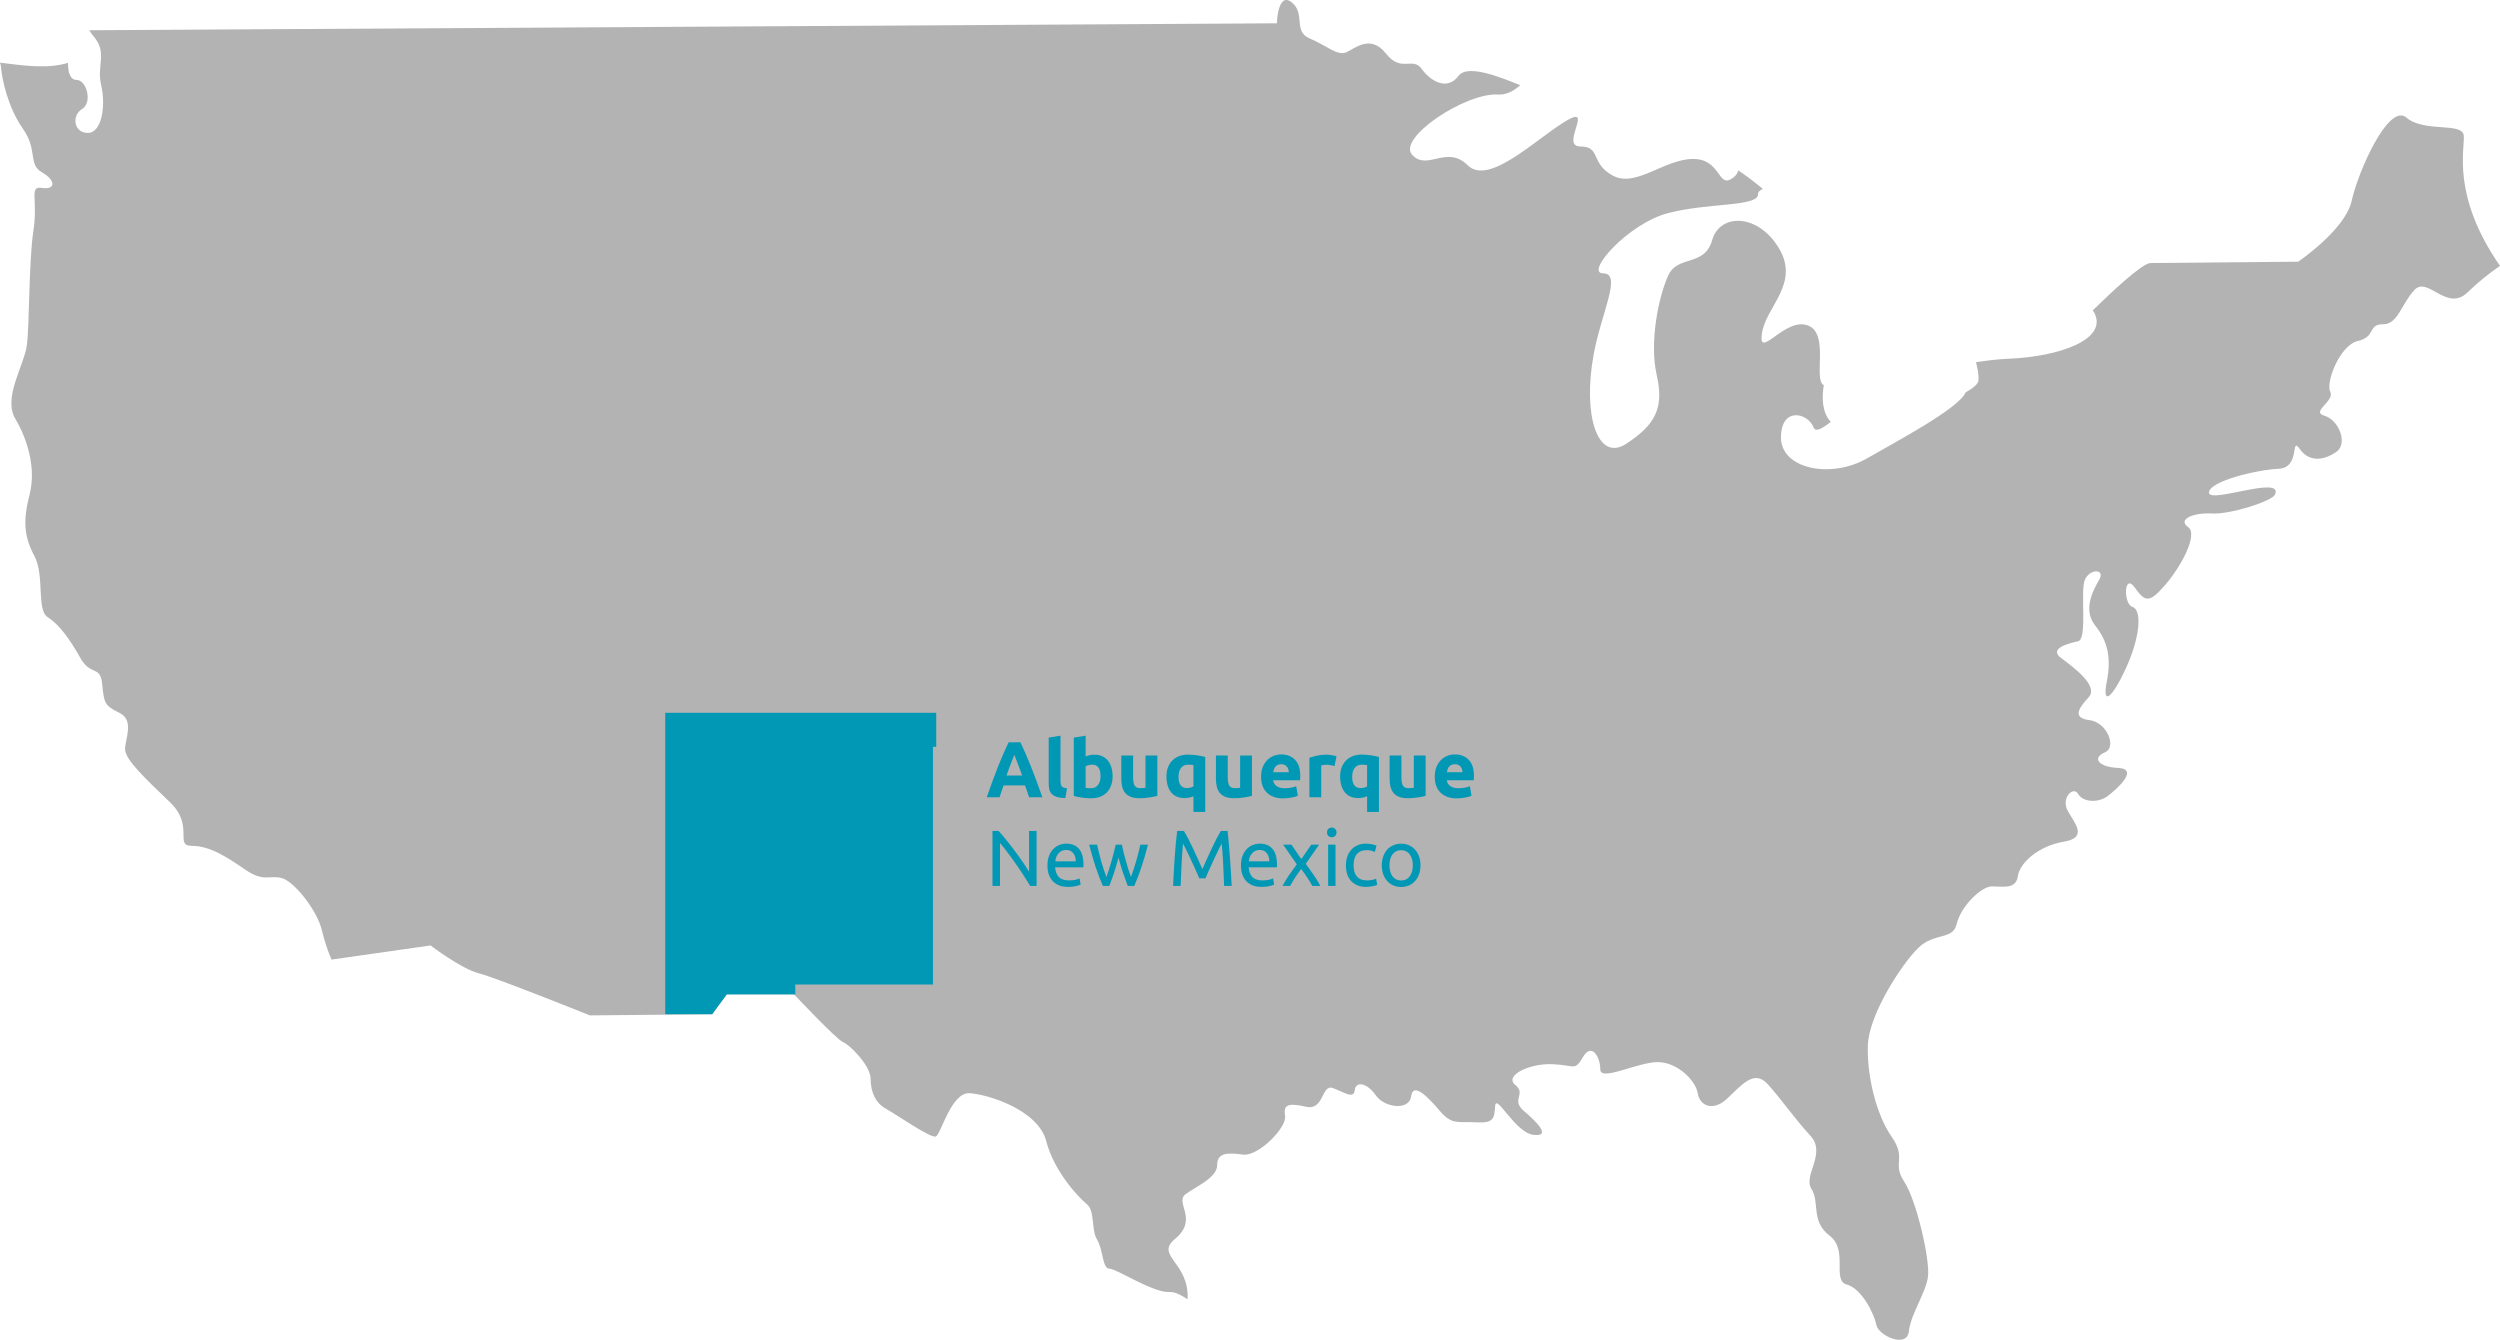
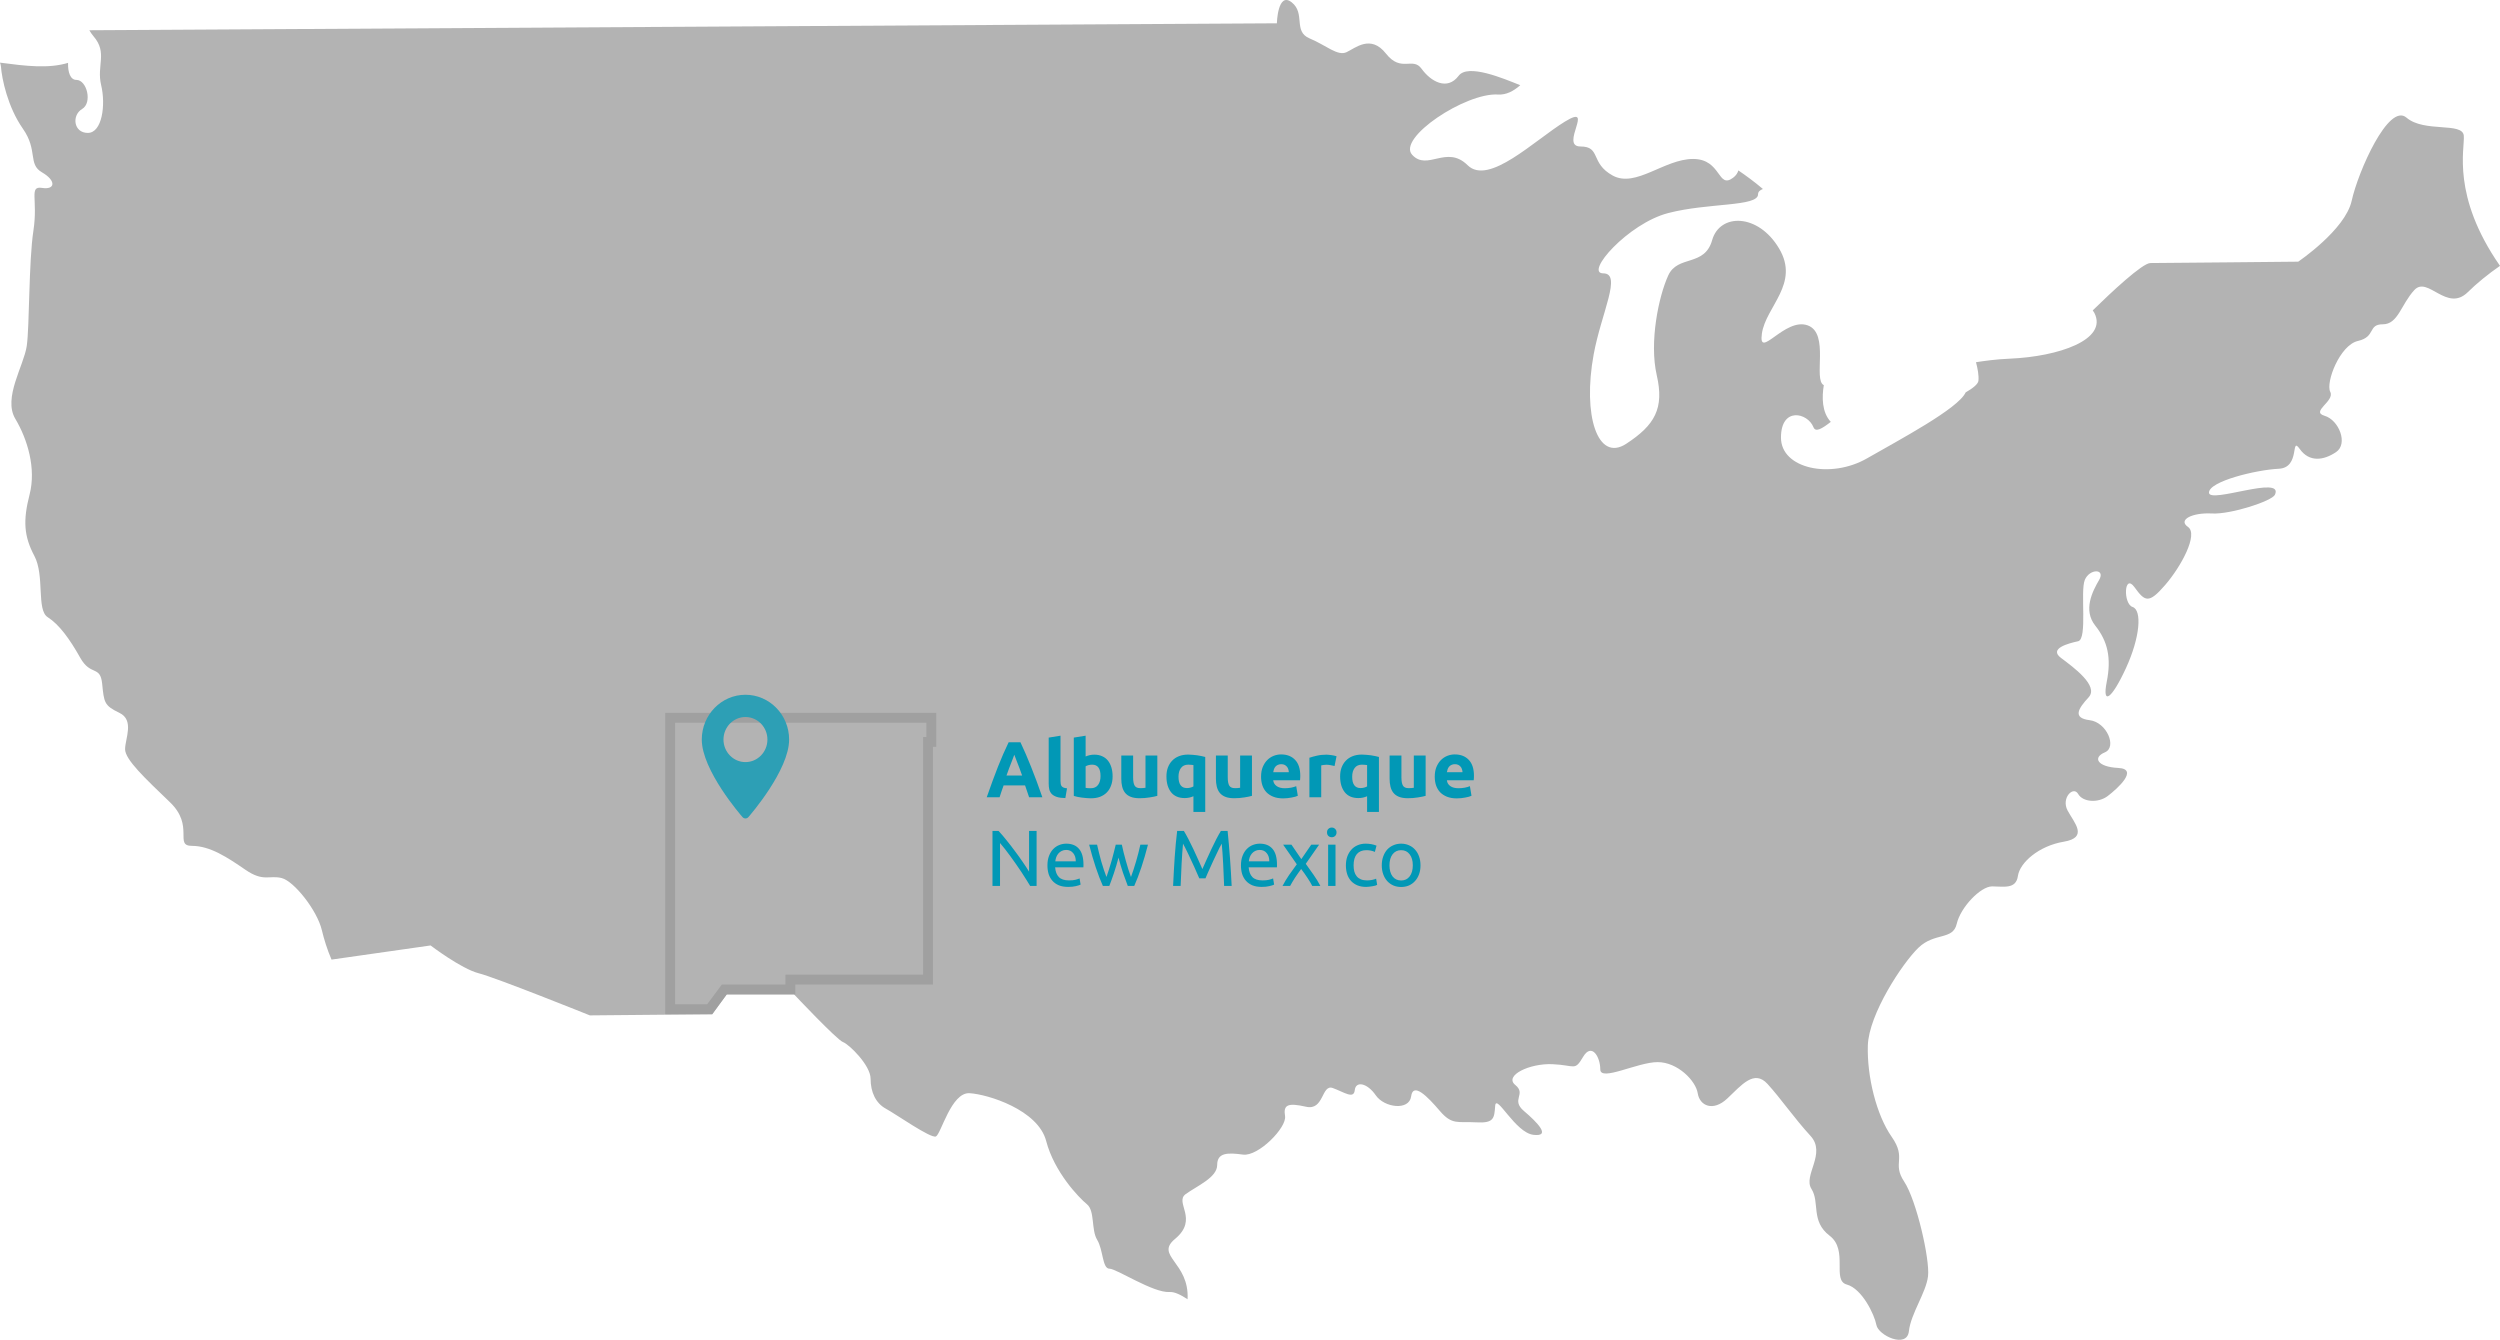
<svg xmlns="http://www.w3.org/2000/svg" width="8852" height="4744" viewBox="0 0 8852 4744" fill="none">
-   <path d="M8723.79 480.302C8719.3 431.348 8583.92 470.448 8520.87 416.527C8457.67 362.29 8349.47 607.932 8326.85 710.808C8304.25 813.841 8137.48 926.494 8137.48 926.494C8137.48 926.494 7654.81 931.381 7614.08 931.381C7585.81 931.381 7475.01 1035.36 7409.99 1098.98C7411.88 1101.66 7413.91 1104.5 7415.71 1107.89C7464.5 1203.67 7287.15 1262.48 7118 1269.88C7065.96 1272.01 7026.82 1278.01 6996.6 1282.5C7002.55 1304.96 7007.19 1329.87 7005.23 1348.24C7003.92 1360 6985.74 1374.58 6960 1389.4C6934.2 1446.55 6726.49 1556.6 6610.47 1623.14C6481.97 1696.84 6306.07 1659.94 6306.07 1549.43C6306.07 1439.14 6400.8 1461.14 6421.09 1512.61C6428.63 1531.84 6451.53 1517.74 6482.47 1493.78C6450.45 1459.63 6450.8 1405.4 6457.76 1363.77C6418.99 1345.33 6479.36 1180.57 6400.8 1152.11C6319.7 1122.55 6224.91 1277.14 6238.46 1181.36C6252.08 1085.66 6373.76 1004.77 6299.33 879.745C6225.05 754.639 6089.52 754.639 6062.42 850.184C6035.32 945.965 5940.66 901.661 5906.89 975.37C5873.11 1049.08 5839.12 1210.92 5866.24 1328.61C5893.26 1446.31 5859.42 1505.12 5758.03 1571.42C5656.5 1637.64 5603.29 1470.2 5642.87 1254.9C5669.97 1107.65 5744.26 967.88 5676.78 967.88C5609.1 967.88 5764.76 791.139 5906.82 754.402C6048.86 717.431 6224.9 732.329 6224.9 688.025C6224.9 679.196 6231.35 673.205 6242.08 669.184C6213.17 644.352 6180.91 620.939 6155.19 603.438C6152.51 612.74 6146.99 621.491 6136.85 629.137C6081.12 671.392 6096.19 562.839 5994.8 562.839C5893.34 562.839 5791.8 665.952 5710.64 621.806C5629.39 577.502 5669.91 518.615 5595.62 518.615C5521.26 518.615 5649.76 364.103 5541.48 430.323C5433.2 496.699 5270.94 658.62 5196.43 584.913C5122 511.283 5054.24 606.985 5000.17 548.098C4946.03 489.132 5189.54 327.289 5304.56 334.698C5332.97 336.354 5358.7 323.031 5382.91 301.748C5322.46 277.467 5197.59 224.57 5164.69 268.401C5124.03 322.48 5065.47 287.873 5033.8 243.805C5002.13 199.502 4961.62 258.547 4907.48 189.806C4853.34 120.985 4799.28 170.097 4767.68 184.838C4736.08 199.659 4695.49 160.243 4636.79 135.884C4578.08 111.288 4623.17 47.514 4573.66 8.255C4524.02 -31.004 4521.12 82.514 4521.12 82.514L316.275 107.111C320.913 114.994 325.842 122.246 331.205 128.474C381.864 187.361 341.35 231.507 358.164 301.432C374.979 371.356 361.644 470.606 310.912 470.606C260.181 470.606 253.44 408.093 290.692 385.941C327.943 364.025 307.579 282.906 270.473 282.906C248.73 282.906 240.032 255.079 240.974 222.6C171.98 243.49 92.549 234.031 0 221.811C1.522 226.147 2.971 230.246 3.261 234.898C6.595 279.122 26.961 378.293 81.026 455.707C135.164 532.884 97.84 580.892 148.789 610.297C199.593 639.701 196.042 672.89 148.789 665.321C101.464 658.07 135.164 705.999 118.351 816.365C101.464 926.73 104.725 1154.79 94.724 1224.96C84.505 1294.88 10.146 1408.94 54.066 1482.65C97.912 1556.29 128.424 1659.16 104.725 1751.15C81.099 1843.23 84.505 1898.27 121.612 1968.27C158.863 2038.27 128.424 2159.66 168.936 2185.37C209.595 2211.23 246.772 2262.55 283.952 2328.77C321.203 2395.22 354.904 2354.62 361.716 2420.84C368.456 2487.14 368.457 2498.02 422.594 2523.95C476.804 2549.72 442.887 2615.87 442.887 2652.76C442.887 2689.58 513.837 2755.96 601.821 2840.55C689.732 2925.05 615.446 2995.05 679.513 2995.05C743.87 2995.05 804.82 3035.66 868.959 3079.64C933.171 3123.87 953.535 3097.92 997.455 3109.05C1041.3 3120.16 1122.69 3223.12 1139.5 3293.04C1147.4 3325.84 1157.84 3360.45 1173.86 3397.73L1524.62 3347.67C1524.62 3347.67 1633.05 3430.29 1694.5 3445.98C1756.03 3461.51 2088.62 3595.29 2088.62 3595.29L2522.23 3591.27L2572.75 3520.63H2811.33C2811.33 3520.63 2963.16 3681.85 2984.89 3689.8C3006.64 3697.69 3082.6 3772.26 3082.6 3819.56C3082.6 3866.78 3100.63 3906.12 3136.81 3925.75C3172.97 3945.45 3295.81 4031.93 3313.78 4023.97C3331.82 4016.17 3368.07 3866.78 3433.08 3870.8C3498.08 3874.74 3675.21 3929.61 3704.2 4039.82C3732.89 4149.87 3819.79 4240.45 3848.64 4264.01C3877.42 4287.59 3863.14 4354.36 3884.81 4389.92C3906.54 4425.31 3902.85 4492.16 3928.22 4492.16C3953.66 4492.16 4083.74 4578.8 4141.43 4574.78C4158.61 4573.59 4181.51 4584.95 4204.92 4600.48C4212.02 4469.06 4087.51 4446.99 4160.85 4386.53C4245.43 4316.36 4157.52 4257.63 4198.18 4228.15C4238.91 4198.74 4309.79 4169.34 4309.79 4125.04C4309.79 4080.81 4347.11 4080.81 4401.18 4088.22C4455.32 4095.56 4556.7 3992.44 4550.11 3951.93C4543.3 3911.32 4560.25 3904.23 4624.4 3918.73C4688.75 3933.55 4678.54 3837.85 4719.19 3852.51C4759.85 3867.33 4793.55 3893.11 4796.96 3859.92C4800.43 3826.65 4840.88 3834.23 4871.32 3878.21C4901.76 3922.52 4989.81 3933.39 4996.55 3881.99C5003.44 3830.6 5054.16 3881.99 5098.01 3933.39C5141.93 3984.88 5162.37 3970.21 5226.51 3974C5290.79 3977.7 5290.79 3959.17 5294.19 3915.11C5297.68 3870.96 5365.23 4010.74 5429.58 4018.21C5493.94 4025.7 5443.2 3974 5395.73 3933.63C5348.33 3893.12 5405.88 3874.75 5365.29 3841.63C5324.63 3808.45 5415.95 3764.37 5497.13 3768.08C5578.37 3771.63 5574.89 3793.7 5605.39 3742.23C5635.83 3690.67 5666.27 3742.23 5666.27 3786.45C5666.27 3830.76 5798.11 3760.75 5869.28 3760.75C5940.23 3760.75 6004.51 3826.89 6011.32 3871.11C6018.14 3915.34 6065.54 3937.33 6116.2 3889.4C6166.85 3841.63 6210.99 3786.21 6258.24 3837.85C6305.49 3889.48 6353.04 3959.33 6410.58 4021.85C6468.05 4084.36 6383.48 4161.69 6413.92 4209.55C6444.36 4257.4 6410.58 4323.7 6478.27 4375.33C6546.04 4426.81 6485.08 4533.63 6539.15 4548.29C6593.29 4563.11 6637.27 4655.03 6643.95 4691.6C6650.76 4728.42 6752.23 4776.27 6759.03 4713.6C6765.77 4651.08 6819.98 4577.29 6826.8 4518.57C6833.61 4459.76 6786.14 4249.91 6742.22 4183.69C6698.22 4117.39 6752.36 4102.8 6698.23 4025.47C6644.09 3948.14 6610.32 3811.91 6613.65 3701.63C6617.13 3591.34 6735.55 3410.9 6793.02 3355.55C6850.5 3300.53 6914.92 3329.94 6928.41 3271.05C6942.04 3212.15 7012.98 3138.53 7053.64 3138.53C7094.37 3138.53 7138.22 3149.64 7144.96 3101.79C7151.84 3054.03 7219.38 2995.05 7307.37 2980.31C7395.35 2965.49 7344.62 2913.94 7320.99 2870.03C7297.29 2825.72 7341.22 2781.65 7358.17 2811.05C7374.98 2840.55 7429.12 2844.17 7463.05 2818.54C7496.89 2792.85 7574.72 2722.85 7500.36 2719.14C7425.94 2715.44 7408.91 2682.32 7452.97 2663.88C7496.89 2645.67 7459.71 2557.14 7398.83 2549.97C7337.88 2542.4 7358.1 2509.45 7395.43 2469.01C7432.74 2428.57 7341.29 2362.35 7297.29 2329.32C7253.37 2296.13 7324.33 2277.91 7358.17 2270.51C7392.09 2263.02 7365.06 2093.84 7381.87 2053.4C7398.68 2012.88 7456.16 2012.88 7432.61 2053.4C7408.91 2093.84 7374.98 2160.14 7418.98 2215.32C7462.9 2270.51 7476.46 2329.32 7459.56 2414.06C7442.75 2498.8 7476.46 2476.65 7527.33 2366.29C7578.13 2256.01 7584.87 2160.38 7551.03 2149.18C7517.18 2138.14 7520.59 2027.86 7557.84 2079.18C7595.02 2130.73 7608.49 2138.14 7666.04 2071.77C7723.51 2005.47 7784.54 1891.64 7747.21 1865.78C7709.89 1840.08 7764.03 1814.3 7831.79 1818.17C7899.55 1821.79 8044.79 1773.86 8055.08 1751.79C8088.12 1679.97 7821.57 1784.9 7821.57 1744.3C7821.57 1703.79 7990.73 1663.41 8068.56 1659.79C8146.4 1656.17 8109.29 1542.09 8142.91 1589.71C8176.76 1637.49 8227.49 1630.31 8271.34 1600.9C8315.33 1571.5 8281.63 1486.92 8230.76 1472.17C8180.02 1457.35 8268.01 1420.62 8250.98 1387.5C8234.08 1354.4 8284.82 1221.72 8349.1 1207.22C8413.39 1192.39 8382.95 1148.25 8437.09 1148.25C8491.23 1148.25 8501.37 1078.32 8548.7 1027C8596.09 975.448 8663.71 1107.73 8738.15 1034.34C8768.59 1004.14 8809.75 970.561 8852 941.315C8678.85 692.44 8727.99 525.63 8723.79 480.302Z" fill="#B3B3B3" />
-   <path d="M2355.5 2524H3303.5H3315V2644.5H3303.5V3486H2816V3521H2573.5L2521.5 3591H2355.5V2524Z" fill="#0198B6" />
+   <path d="M8723.79 480.302C8719.3 431.348 8583.92 470.448 8520.87 416.527C8457.67 362.29 8349.47 607.932 8326.85 710.808C8304.25 813.841 8137.48 926.494 8137.48 926.494C8137.48 926.494 7654.81 931.381 7614.08 931.381C7585.81 931.381 7475.01 1035.36 7409.99 1098.98C7411.88 1101.66 7413.91 1104.5 7415.71 1107.89C7464.5 1203.67 7287.15 1262.48 7118 1269.88C7065.96 1272.01 7026.82 1278.01 6996.6 1282.5C7002.55 1304.96 7007.19 1329.87 7005.23 1348.24C7003.92 1360 6985.74 1374.58 6960 1389.4C6934.2 1446.55 6726.49 1556.6 6610.47 1623.14C6481.97 1696.84 6306.07 1659.94 6306.07 1549.43C6306.07 1439.14 6400.8 1461.14 6421.09 1512.61C6428.63 1531.84 6451.53 1517.74 6482.47 1493.78C6450.45 1459.63 6450.8 1405.4 6457.76 1363.77C6418.99 1345.33 6479.36 1180.57 6400.8 1152.11C6319.7 1122.55 6224.91 1277.14 6238.46 1181.36C6252.08 1085.66 6373.76 1004.77 6299.33 879.745C6225.05 754.639 6089.52 754.639 6062.42 850.184C6035.32 945.965 5940.66 901.661 5906.89 975.37C5873.11 1049.08 5839.12 1210.92 5866.24 1328.61C5893.26 1446.31 5859.42 1505.12 5758.03 1571.42C5656.5 1637.64 5603.29 1470.2 5642.87 1254.9C5669.97 1107.65 5744.26 967.88 5676.78 967.88C5609.1 967.88 5764.76 791.139 5906.82 754.402C6048.86 717.431 6224.9 732.329 6224.9 688.025C6224.9 679.196 6231.35 673.205 6242.08 669.184C6213.17 644.352 6180.91 620.939 6155.19 603.438C6152.51 612.74 6146.99 621.491 6136.85 629.137C6081.12 671.392 6096.19 562.839 5994.8 562.839C5893.34 562.839 5791.8 665.952 5710.64 621.806C5629.39 577.502 5669.91 518.615 5595.62 518.615C5521.26 518.615 5649.76 364.103 5541.48 430.323C5433.2 496.699 5270.94 658.62 5196.43 584.913C5122 511.283 5054.24 606.985 5000.17 548.098C4946.03 489.132 5189.54 327.289 5304.56 334.698C5332.97 336.354 5358.7 323.031 5382.91 301.748C5322.46 277.467 5197.59 224.57 5164.69 268.401C5124.03 322.48 5065.47 287.873 5033.8 243.805C5002.13 199.502 4961.62 258.547 4907.48 189.806C4853.34 120.985 4799.28 170.097 4767.68 184.838C4736.08 199.659 4695.49 160.243 4636.79 135.884C4578.08 111.288 4623.17 47.514 4573.66 8.255C4524.02 -31.004 4521.12 82.514 4521.12 82.514L316.275 107.11C320.913 114.994 325.842 122.246 331.205 128.474C381.864 187.361 341.35 231.507 358.164 301.432C374.979 371.356 361.644 470.606 310.912 470.606C260.181 470.606 253.44 408.093 290.692 385.941C327.943 364.025 307.579 282.906 270.473 282.906C248.73 282.906 240.032 255.079 240.974 222.6C171.98 243.49 92.549 234.031 0 221.811C1.522 226.147 2.971 230.246 3.261 234.898C6.595 279.122 26.961 378.293 81.026 455.707C135.164 532.884 97.84 580.892 148.789 610.297C199.593 639.701 196.042 672.89 148.789 665.321C101.464 658.07 135.164 705.999 118.351 816.365C101.464 926.73 104.725 1154.79 94.724 1224.96C84.505 1294.88 10.146 1408.94 54.066 1482.65C97.912 1556.29 128.424 1659.16 104.725 1751.16C81.099 1843.23 84.505 1898.27 121.612 1968.27C158.863 2038.27 128.424 2159.66 168.936 2185.37C209.595 2211.23 246.772 2262.55 283.952 2328.77C321.203 2395.22 354.904 2354.62 361.716 2420.84C368.456 2487.14 368.457 2498.02 422.594 2523.95C476.804 2549.72 442.887 2615.87 442.887 2652.76C442.887 2689.58 513.837 2755.96 601.821 2840.55C689.732 2925.05 615.446 2995.05 679.513 2995.05C743.87 2995.05 804.82 3035.66 868.959 3079.64C933.171 3123.86 953.535 3097.92 997.455 3109.05C1041.3 3120.16 1122.69 3223.11 1139.5 3293.04C1147.4 3325.84 1157.84 3360.45 1173.86 3397.73L1524.62 3347.67C1524.62 3347.67 1633.05 3430.29 1694.5 3445.98C1756.03 3461.51 2088.61 3595.29 2088.61 3595.29L2522.23 3591.27L2572.75 3520.63H2811.33C2811.33 3520.63 2963.16 3681.85 2984.89 3689.8C3006.64 3697.69 3082.6 3772.26 3082.6 3819.56C3082.6 3866.78 3100.63 3906.12 3136.81 3925.75C3172.97 3945.45 3295.81 4031.93 3313.78 4023.97C3331.82 4016.17 3368.07 3866.78 3433.08 3870.8C3498.08 3874.74 3675.21 3929.61 3704.2 4039.82C3732.89 4149.87 3819.79 4240.45 3848.64 4264.01C3877.42 4287.59 3863.14 4354.36 3884.81 4389.92C3906.54 4425.31 3902.85 4492.16 3928.22 4492.16C3953.66 4492.16 4083.74 4578.8 4141.43 4574.78C4158.61 4573.59 4181.51 4584.95 4204.92 4600.48C4212.02 4469.06 4087.51 4446.99 4160.85 4386.53C4245.43 4316.36 4157.52 4257.63 4198.18 4228.15C4238.91 4198.74 4309.79 4169.34 4309.79 4125.04C4309.79 4080.81 4347.11 4080.81 4401.18 4088.22C4455.32 4095.56 4556.7 3992.44 4550.11 3951.93C4543.3 3911.32 4560.25 3904.23 4624.4 3918.73C4688.75 3933.55 4678.54 3837.85 4719.19 3852.51C4759.85 3867.33 4793.55 3893.11 4796.96 3859.92C4800.43 3826.65 4840.88 3834.23 4871.32 3878.21C4901.76 3922.52 4989.81 3933.39 4996.55 3881.99C5003.44 3830.6 5054.16 3881.99 5098.01 3933.39C5141.93 3984.88 5162.37 3970.21 5226.51 3974C5290.79 3977.7 5290.79 3959.17 5294.19 3915.11C5297.68 3870.96 5365.23 4010.74 5429.58 4018.21C5493.94 4025.7 5443.2 3974 5395.73 3933.63C5348.33 3893.12 5405.88 3874.75 5365.29 3841.63C5324.63 3808.45 5415.95 3764.38 5497.13 3768.08C5578.37 3771.63 5574.89 3793.7 5605.39 3742.23C5635.83 3690.67 5666.27 3742.23 5666.27 3786.45C5666.27 3830.76 5798.11 3760.75 5869.28 3760.75C5940.23 3760.75 6004.51 3826.89 6011.32 3871.11C6018.14 3915.34 6065.54 3937.33 6116.2 3889.4C6166.85 3841.63 6210.99 3786.21 6258.24 3837.85C6305.49 3889.48 6353.04 3959.33 6410.58 4021.85C6468.05 4084.36 6383.48 4161.69 6413.92 4209.55C6444.36 4257.4 6410.58 4323.7 6478.27 4375.33C6546.04 4426.81 6485.08 4533.63 6539.15 4548.29C6593.29 4563.11 6637.27 4655.03 6643.95 4691.6C6650.76 4728.42 6752.23 4776.27 6759.03 4713.6C6765.77 4651.08 6819.98 4577.29 6826.8 4518.57C6833.61 4459.76 6786.14 4249.91 6742.22 4183.69C6698.22 4117.39 6752.36 4102.8 6698.23 4025.47C6644.09 3948.14 6610.32 3811.91 6613.65 3701.63C6617.13 3591.34 6735.55 3410.9 6793.02 3355.55C6850.5 3300.53 6914.92 3329.94 6928.41 3271.05C6942.04 3212.15 7012.98 3138.53 7053.64 3138.53C7094.37 3138.53 7138.22 3149.64 7144.96 3101.79C7151.84 3054.03 7219.38 2995.05 7307.37 2980.31C7395.35 2965.49 7344.62 2913.94 7320.99 2870.03C7297.29 2825.72 7341.22 2781.65 7358.17 2811.05C7374.98 2840.55 7429.12 2844.17 7463.05 2818.54C7496.89 2792.85 7574.72 2722.85 7500.36 2719.14C7425.94 2715.44 7408.91 2682.32 7452.97 2663.88C7496.89 2645.67 7459.71 2557.14 7398.83 2549.97C7337.88 2542.4 7358.1 2509.45 7395.43 2469.01C7432.74 2428.57 7341.29 2362.35 7297.29 2329.32C7253.37 2296.13 7324.33 2277.91 7358.17 2270.51C7392.09 2263.02 7365.06 2093.84 7381.87 2053.4C7398.68 2012.88 7456.16 2012.88 7432.61 2053.4C7408.91 2093.84 7374.98 2160.14 7418.98 2215.32C7462.9 2270.51 7476.46 2329.32 7459.56 2414.06C7442.75 2498.8 7476.46 2476.65 7527.33 2366.29C7578.13 2256.01 7584.87 2160.38 7551.03 2149.18C7517.18 2138.14 7520.59 2027.86 7557.84 2079.18C7595.02 2130.73 7608.49 2138.14 7666.04 2071.77C7723.51 2005.47 7784.54 1891.64 7747.21 1865.78C7709.89 1840.08 7764.03 1814.3 7831.79 1818.17C7899.55 1821.79 8044.79 1773.86 8055.08 1751.79C8088.12 1679.97 7821.57 1784.9 7821.57 1744.3C7821.57 1703.79 7990.73 1663.41 8068.56 1659.79C8146.4 1656.17 8109.29 1542.09 8142.91 1589.71C8176.76 1637.49 8227.49 1630.31 8271.34 1600.9C8315.33 1571.5 8281.63 1486.92 8230.76 1472.17C8180.02 1457.35 8268.01 1420.62 8250.98 1387.5C8234.08 1354.4 8284.82 1221.72 8349.1 1207.22C8413.39 1192.39 8382.95 1148.25 8437.09 1148.25C8491.23 1148.25 8501.37 1078.32 8548.7 1027C8596.09 975.448 8663.71 1107.73 8738.15 1034.34C8768.58 1004.14 8809.75 970.561 8852 941.315C8678.85 692.44 8727.99 525.63 8723.79 480.302Z" fill="#B3B3B3" />
+   <path d="M3286 2644.5V3468.5H2816H2798.5V3486V3503.5H2573.5H2564.7L2559.45 3510.56L2512.7 3573.5H2373V2541.5H3297.5V2627H3286V2644.5Z" fill="#B3B3B3" stroke="#A0A0A0" stroke-width="35" />
  <path d="M3643.86 2823C3641.8 2816.26 3639.46 2809.32 3636.84 2802.21C3634.4 2795.09 3631.97 2787.97 3629.53 2780.85H3553.66C3551.23 2787.97 3548.7 2795.09 3546.08 2802.21C3543.64 2809.32 3541.39 2816.26 3539.33 2823H3493.81C3501.12 2802.02 3508.05 2782.63 3514.6 2764.83C3521.16 2747.04 3527.53 2730.27 3533.71 2714.53C3540.08 2698.8 3546.26 2683.9 3552.26 2669.85C3558.44 2655.62 3564.81 2641.75 3571.37 2628.27H3613.24C3619.6 2641.75 3625.88 2655.62 3632.06 2669.85C3638.24 2683.9 3644.43 2698.8 3650.61 2714.53C3656.98 2730.27 3663.44 2747.04 3670 2764.83C3676.55 2782.63 3683.49 2802.02 3690.79 2823H3643.86ZM3591.32 2672.38C3590.38 2675.19 3588.98 2679.03 3587.1 2683.9C3585.23 2688.78 3583.07 2694.4 3580.64 2700.76C3578.2 2707.13 3575.49 2714.16 3572.49 2721.84C3569.68 2729.52 3566.78 2737.58 3563.78 2746.01H3619.14C3616.14 2737.58 3613.24 2729.52 3610.43 2721.84C3607.62 2714.16 3604.9 2707.13 3602.28 2700.76C3599.84 2694.4 3597.69 2688.78 3595.81 2683.9C3593.94 2679.03 3592.44 2675.19 3591.32 2672.38ZM3772.2 2825.81C3760.02 2825.62 3750.09 2824.31 3742.41 2821.88C3734.92 2819.44 3728.92 2816.07 3724.43 2811.76C3720.12 2807.26 3717.12 2801.92 3715.44 2795.74C3713.94 2789.37 3713.19 2782.25 3713.19 2774.39V2611.69L3755.06 2604.94V2765.96C3755.06 2769.7 3755.34 2773.08 3755.9 2776.07C3756.46 2779.07 3757.49 2781.6 3758.99 2783.66C3760.68 2785.72 3763.02 2787.41 3766.02 2788.72C3769.01 2790.03 3773.04 2790.87 3778.1 2791.25L3772.2 2825.81ZM3896.79 2747.97C3896.79 2721 3886.87 2707.51 3867.01 2707.51C3862.7 2707.51 3858.39 2708.07 3854.08 2709.19C3849.96 2710.32 3846.59 2711.72 3843.97 2713.41V2789.56C3846.03 2789.94 3848.65 2790.31 3851.83 2790.68C3855.02 2790.87 3858.49 2790.97 3862.23 2790.97C3873.66 2790.97 3882.28 2787.03 3888.08 2779.16C3893.89 2771.3 3896.79 2760.9 3896.79 2747.97ZM3939.51 2749.1C3939.51 2760.9 3937.73 2771.58 3934.17 2781.13C3930.8 2790.68 3925.83 2798.83 3919.27 2805.58C3912.72 2812.32 3904.66 2817.57 3895.11 2821.31C3885.55 2824.87 3874.69 2826.65 3862.51 2826.65C3857.45 2826.65 3852.12 2826.37 3846.5 2825.81C3841.06 2825.44 3835.63 2824.87 3830.2 2824.12C3824.95 2823.37 3819.89 2822.53 3815.02 2821.59C3810.15 2820.47 3805.84 2819.35 3802.1 2818.22V2611.69L3843.97 2604.94V2678.57C3848.65 2676.51 3853.52 2674.91 3858.58 2673.79C3863.64 2672.66 3869.07 2672.1 3874.88 2672.1C3885.37 2672.1 3894.64 2673.98 3902.7 2677.72C3910.75 2681.28 3917.5 2686.43 3922.93 2693.18C3928.36 2699.92 3932.48 2708.07 3935.29 2717.62C3938.1 2726.99 3939.51 2737.48 3939.51 2749.1ZM4097.85 2817.94C4090.74 2820 4081.56 2821.88 4070.32 2823.56C4059.08 2825.44 4047.27 2826.37 4034.91 2826.37C4022.36 2826.37 4011.87 2824.69 4003.44 2821.31C3995.2 2817.94 3988.64 2813.26 3983.77 2807.26C3978.9 2801.08 3975.43 2793.78 3973.37 2785.35C3971.31 2776.92 3970.28 2767.64 3970.28 2757.53V2675.19H4012.15V2752.47C4012.15 2765.96 4013.93 2775.7 4017.49 2781.69C4021.05 2787.69 4027.7 2790.68 4037.44 2790.68C4040.44 2790.68 4043.62 2790.59 4046.99 2790.4C4050.37 2790.03 4053.36 2789.65 4055.99 2789.28V2675.19H4097.85V2817.94ZM4172.84 2750.22C4172.84 2777.01 4182.77 2790.4 4202.63 2790.4C4206.94 2790.4 4211.15 2789.84 4215.28 2788.72C4219.58 2787.59 4223.05 2786.19 4225.67 2784.5V2708.91C4223.61 2708.54 4220.99 2708.26 4217.8 2708.07C4214.62 2707.7 4211.15 2707.51 4207.41 2707.51C4195.98 2707.51 4187.36 2711.44 4181.56 2719.31C4175.75 2726.99 4172.84 2737.29 4172.84 2750.22ZM4130.13 2749.1C4130.13 2737.67 4131.82 2727.27 4135.19 2717.91C4138.75 2708.35 4143.81 2700.2 4150.36 2693.46C4156.92 2686.53 4164.98 2681.19 4174.53 2677.44C4184.08 2673.7 4194.95 2671.82 4207.13 2671.82C4212.18 2671.82 4217.43 2672.1 4222.86 2672.66C4228.48 2673.04 4233.91 2673.6 4239.16 2674.35C4244.59 2675.1 4249.74 2676.04 4254.62 2677.16C4259.49 2678.1 4263.79 2679.13 4267.54 2680.25V2874.99H4225.67V2819.35C4220.99 2821.41 4216.12 2823 4211.06 2824.12C4206 2825.25 4200.57 2825.81 4194.76 2825.81C4173.78 2825.81 4157.76 2818.97 4146.71 2805.3C4135.66 2791.43 4130.13 2772.7 4130.13 2749.1ZM4432.91 2817.94C4425.8 2820 4416.62 2821.88 4405.38 2823.56C4394.14 2825.44 4382.33 2826.37 4369.97 2826.37C4357.42 2826.37 4346.93 2824.69 4338.5 2821.31C4330.26 2817.94 4323.7 2813.26 4318.83 2807.26C4313.96 2801.08 4310.49 2793.78 4308.43 2785.35C4306.37 2776.92 4305.34 2767.64 4305.34 2757.53V2675.19H4347.21V2752.47C4347.21 2765.96 4348.99 2775.7 4352.55 2781.69C4356.11 2787.69 4362.76 2790.68 4372.5 2790.68C4375.5 2790.68 4378.68 2790.59 4382.05 2790.4C4385.43 2790.03 4388.42 2789.65 4391.05 2789.28V2675.19H4432.91V2817.94ZM4465.19 2750.22C4465.19 2737.11 4467.16 2725.68 4471.09 2715.94C4475.21 2706.01 4480.55 2697.77 4487.11 2691.21C4493.67 2684.65 4501.16 2679.69 4509.59 2676.32C4518.21 2672.95 4527.01 2671.26 4536 2671.26C4556.99 2671.26 4573.56 2677.72 4585.74 2690.65C4597.92 2703.39 4604.01 2722.21 4604.01 2747.13C4604.01 2749.57 4603.91 2752.28 4603.72 2755.28C4603.54 2758.09 4603.35 2760.62 4603.16 2762.87H4508.18C4509.12 2771.48 4513.15 2778.32 4520.27 2783.38C4527.39 2788.44 4536.94 2790.97 4548.93 2790.97C4556.61 2790.97 4564.1 2790.31 4571.41 2789C4578.9 2787.5 4584.99 2785.72 4589.67 2783.66L4595.29 2817.66C4593.05 2818.78 4590.05 2819.91 4586.3 2821.03C4582.56 2822.16 4578.34 2823.09 4573.66 2823.84C4569.16 2824.78 4564.29 2825.53 4559.05 2826.09C4553.8 2826.65 4548.56 2826.93 4543.31 2826.93C4530.01 2826.93 4518.39 2824.97 4508.47 2821.03C4498.72 2817.1 4490.58 2811.76 4484.02 2805.02C4477.65 2798.08 4472.87 2789.94 4469.69 2780.57C4466.69 2771.2 4465.19 2761.09 4465.19 2750.22ZM4563.54 2734.2C4563.35 2730.64 4562.7 2727.18 4561.57 2723.81C4560.64 2720.43 4559.05 2717.44 4556.8 2714.81C4554.74 2712.19 4552.02 2710.04 4548.65 2708.35C4545.46 2706.67 4541.44 2705.82 4536.57 2705.82C4531.88 2705.82 4527.85 2706.67 4524.48 2708.35C4521.11 2709.85 4518.3 2711.91 4516.05 2714.53C4513.8 2717.16 4512.03 2720.25 4510.71 2723.81C4509.59 2727.18 4508.75 2730.64 4508.18 2734.2H4563.54ZM4725.39 2712.29C4721.65 2711.35 4717.24 2710.41 4712.19 2709.48C4707.13 2708.35 4701.7 2707.79 4695.89 2707.79C4693.27 2707.79 4690.08 2708.07 4686.33 2708.63C4682.78 2709.01 4680.06 2709.48 4678.19 2710.04V2823H4636.32V2683.06C4643.81 2680.44 4652.61 2678 4662.73 2675.76C4673.03 2673.32 4684.46 2672.1 4697.01 2672.1C4699.26 2672.1 4701.98 2672.29 4705.16 2672.66C4708.35 2672.85 4711.53 2673.23 4714.72 2673.79C4717.9 2674.16 4721.08 2674.73 4724.27 2675.47C4727.45 2676.04 4730.17 2676.79 4732.42 2677.72L4725.39 2712.29ZM4787.81 2750.22C4787.81 2777.01 4797.73 2790.4 4817.59 2790.4C4821.9 2790.4 4826.12 2789.84 4830.24 2788.72C4834.55 2787.59 4838.01 2786.19 4840.63 2784.5V2708.91C4838.57 2708.54 4835.95 2708.26 4832.77 2708.07C4829.58 2707.7 4826.12 2707.51 4822.37 2707.51C4810.94 2707.51 4802.32 2711.44 4796.52 2719.31C4790.71 2726.99 4787.81 2737.29 4787.81 2750.22ZM4745.09 2749.1C4745.09 2737.67 4746.78 2727.27 4750.15 2717.91C4753.71 2708.35 4758.77 2700.2 4765.33 2693.46C4771.88 2686.53 4779.94 2681.19 4789.49 2677.44C4799.05 2673.7 4809.91 2671.82 4822.09 2671.82C4827.15 2671.82 4832.39 2672.1 4837.82 2672.66C4843.44 2673.04 4848.88 2673.6 4854.12 2674.35C4859.55 2675.1 4864.71 2676.04 4869.58 2677.16C4874.45 2678.1 4878.76 2679.13 4882.5 2680.25V2874.99H4840.63V2819.35C4835.95 2821.41 4831.08 2823 4826.02 2824.12C4820.96 2825.25 4815.53 2825.81 4809.72 2825.81C4788.74 2825.81 4772.73 2818.97 4761.67 2805.3C4750.62 2791.43 4745.09 2772.7 4745.09 2749.1ZM5047.88 2817.94C5040.76 2820 5031.58 2821.88 5020.34 2823.56C5009.1 2825.44 4997.3 2826.37 4984.93 2826.37C4972.38 2826.37 4961.89 2824.69 4953.46 2821.31C4945.22 2817.94 4938.66 2813.26 4933.79 2807.26C4928.92 2801.08 4925.45 2793.78 4923.39 2785.35C4921.33 2776.92 4920.3 2767.64 4920.3 2757.53V2675.19H4962.17V2752.47C4962.17 2765.96 4963.95 2775.7 4967.51 2781.69C4971.07 2787.69 4977.72 2790.68 4987.46 2790.68C4990.46 2790.68 4993.64 2790.59 4997.02 2790.4C5000.39 2790.03 5003.38 2789.65 5006.01 2789.28V2675.19H5047.88V2817.94ZM5080.15 2750.22C5080.15 2737.11 5082.12 2725.68 5086.05 2715.94C5090.18 2706.01 5095.52 2697.77 5102.07 2691.21C5108.63 2684.65 5116.12 2679.69 5124.55 2676.32C5133.17 2672.95 5141.97 2671.26 5150.97 2671.26C5171.95 2671.26 5188.53 2677.72 5200.7 2690.65C5212.88 2703.39 5218.97 2722.21 5218.97 2747.13C5218.97 2749.57 5218.87 2752.28 5218.69 2755.28C5218.5 2758.09 5218.31 2760.62 5218.12 2762.87H5123.15C5124.08 2771.48 5128.11 2778.32 5135.23 2783.38C5142.35 2788.44 5151.9 2790.97 5163.89 2790.97C5171.57 2790.97 5179.07 2790.31 5186.37 2789C5193.87 2787.5 5199.95 2785.72 5204.64 2783.66L5210.26 2817.66C5208.01 2818.78 5205.01 2819.91 5201.26 2821.03C5197.52 2822.16 5193.3 2823.09 5188.62 2823.84C5184.12 2824.78 5179.25 2825.53 5174.01 2826.09C5168.76 2826.65 5163.52 2826.93 5158.27 2826.93C5144.97 2826.93 5133.36 2824.97 5123.43 2821.03C5113.69 2817.1 5105.54 2811.76 5098.98 2805.02C5092.61 2798.08 5087.83 2789.94 5084.65 2780.57C5081.65 2771.2 5080.15 2761.09 5080.15 2750.22ZM5178.5 2734.2C5178.32 2730.64 5177.66 2727.18 5176.54 2723.81C5175.6 2720.43 5174.01 2717.44 5171.76 2714.81C5169.7 2712.19 5166.98 2710.04 5163.61 2708.35C5160.43 2706.67 5156.4 2705.82 5151.53 2705.82C5146.84 2705.82 5142.82 2706.67 5139.44 2708.35C5136.07 2709.85 5133.26 2711.91 5131.01 2714.53C5128.77 2717.16 5126.99 2720.25 5125.68 2723.81C5124.55 2727.18 5123.71 2730.64 5123.15 2734.2H5178.5Z" fill="#0198B6" />
  <path d="M3647.64 3137C3643.52 3130.07 3638.74 3122.29 3633.31 3113.68C3628.06 3105.06 3622.35 3096.16 3616.17 3086.98C3609.99 3077.62 3603.52 3068.15 3596.78 3058.6C3590.22 3049.05 3583.67 3039.87 3577.11 3031.06C3570.55 3022.07 3564.18 3013.64 3558 3005.77C3551.82 2997.9 3546.11 2990.97 3540.86 2984.98V3137H3514.17V2942.27H3535.8C3544.61 2951.63 3553.97 2962.59 3563.9 2975.14C3574.02 2987.51 3583.95 3000.34 3593.69 3013.64C3603.62 3026.75 3612.89 3039.68 3621.51 3052.42C3630.31 3065.16 3637.71 3076.49 3643.71 3086.42V2942.27H3670.4V3137H3647.64ZM3708.77 3064.22C3708.77 3051.29 3710.64 3040.05 3714.39 3030.5C3718.14 3020.76 3723.1 3012.7 3729.28 3006.33C3735.46 2999.97 3742.58 2995.19 3750.64 2992C3758.69 2988.82 3766.94 2987.23 3775.37 2987.23C3795.04 2987.23 3810.12 2993.41 3820.61 3005.77C3831.1 3017.95 3836.34 3036.59 3836.34 3061.69C3836.34 3062.82 3836.34 3064.31 3836.34 3066.19C3836.34 3067.87 3836.25 3069.47 3836.06 3070.96H3736.03C3737.15 3086.14 3741.55 3097.66 3749.23 3105.53C3756.91 3113.4 3768.9 3117.33 3785.2 3117.33C3794.38 3117.33 3802.06 3116.58 3808.24 3115.08C3814.61 3113.4 3819.39 3111.8 3822.57 3110.3L3826.23 3132.22C3823.04 3133.91 3817.42 3135.69 3809.37 3137.56C3801.5 3139.44 3792.51 3140.37 3782.39 3140.37C3769.65 3140.37 3758.6 3138.5 3749.23 3134.75C3740.05 3130.82 3732.47 3125.48 3726.47 3118.73C3720.48 3111.99 3715.98 3104.03 3712.98 3094.85C3710.17 3085.48 3708.77 3075.27 3708.77 3064.22ZM3809.09 3049.89C3809.27 3038.09 3806.28 3028.44 3800.09 3020.95C3794.1 3013.27 3785.76 3009.43 3775.09 3009.43C3769.09 3009.43 3763.75 3010.64 3759.07 3013.08C3754.57 3015.33 3750.73 3018.32 3747.55 3022.07C3744.36 3025.82 3741.83 3030.13 3739.96 3035C3738.27 3039.87 3737.15 3044.83 3736.59 3049.89H3809.09ZM3993.31 3137C3988.06 3123.51 3982.44 3108.15 3976.45 3090.92C3970.64 3073.49 3965.3 3055.42 3960.43 3036.68C3955.56 3055.42 3950.22 3073.49 3944.41 3090.92C3938.61 3108.15 3933.08 3123.51 3927.84 3137H3905.07C3896.46 3117.7 3888.03 3095.69 3879.78 3070.96C3871.54 3046.24 3863.77 3019.54 3856.46 2990.88H3884.56C3886.43 2999.68 3888.68 3009.24 3891.31 3019.54C3893.93 3029.85 3896.64 3040.15 3899.45 3050.45C3902.45 3060.76 3905.54 3070.68 3908.73 3080.24C3911.91 3089.79 3914.91 3098.13 3917.72 3105.25C3920.9 3096.44 3923.99 3087.17 3926.99 3077.43C3930.18 3067.5 3933.17 3057.57 3935.98 3047.64C3938.79 3037.53 3941.42 3027.69 3943.85 3018.14C3946.47 3008.4 3948.72 2999.31 3950.6 2990.88H3972.23C3973.92 2999.31 3975.98 3008.4 3978.42 3018.14C3980.85 3027.69 3983.47 3037.53 3986.28 3047.64C3989.09 3057.57 3992 3067.5 3994.99 3077.43C3998.18 3087.17 4001.36 3096.44 4004.55 3105.25C4007.36 3098.13 4010.26 3089.79 4013.26 3080.24C4016.44 3070.68 4019.53 3060.76 4022.53 3050.45C4025.53 3040.15 4028.34 3029.85 4030.96 3019.54C4033.59 3009.24 4035.83 2999.68 4037.71 2990.88H4064.68C4057.38 3019.54 4049.6 3046.24 4041.36 3070.96C4033.12 3095.69 4024.69 3117.7 4016.07 3137H3993.31ZM4246.43 3110.02C4244.56 3105.53 4242.03 3099.81 4238.84 3092.88C4235.85 3085.95 4232.57 3078.46 4229.01 3070.4C4225.45 3062.35 4221.61 3054.1 4217.49 3045.67C4213.55 3037.06 4209.81 3029 4206.25 3021.51C4202.69 3013.83 4199.32 3006.99 4196.13 3001C4193.13 2995 4190.7 2990.41 4188.83 2987.23C4186.76 3009.33 4185.08 3033.31 4183.77 3059.16C4182.46 3084.83 4181.33 3110.77 4180.4 3137H4153.7C4154.45 3120.14 4155.29 3103.19 4156.23 3086.14C4157.17 3068.9 4158.2 3052.04 4159.32 3035.56C4160.63 3018.89 4161.94 3002.68 4163.25 2986.95C4164.75 2971.21 4166.35 2956.32 4168.03 2942.27H4191.92C4196.97 2950.51 4202.41 2960.25 4208.21 2971.49C4214.02 2982.73 4219.83 2994.53 4225.64 3006.9C4231.44 3019.07 4237.06 3031.34 4242.5 3043.71C4247.93 3055.88 4252.89 3067.03 4257.39 3077.15C4261.89 3067.03 4266.85 3055.88 4272.28 3043.71C4277.71 3031.34 4283.33 3019.07 4289.14 3006.9C4294.95 2994.53 4300.76 2982.73 4306.56 2971.49C4312.37 2960.25 4317.8 2950.51 4322.86 2942.27H4346.75C4353.12 3005.02 4357.89 3069.93 4361.08 3137H4334.38C4333.45 3110.77 4332.32 3084.83 4331.01 3059.16C4329.7 3033.31 4328.01 3009.33 4325.95 2987.23C4324.08 2990.41 4321.55 2995 4318.37 3001C4315.37 3006.99 4312.09 3013.83 4308.53 3021.51C4304.97 3029 4301.13 3037.06 4297.01 3045.67C4293.08 3054.1 4289.33 3062.35 4285.77 3070.4C4282.21 3078.46 4278.84 3085.95 4275.65 3092.88C4272.66 3099.81 4270.22 3105.53 4268.35 3110.02H4246.43ZM4393.98 3064.22C4393.98 3051.29 4395.85 3040.05 4399.6 3030.5C4403.35 3020.76 4408.31 3012.7 4414.49 3006.33C4420.68 2999.97 4427.8 2995.19 4435.85 2992C4443.91 2988.82 4452.15 2987.23 4460.58 2987.23C4480.25 2987.23 4495.33 2993.41 4505.82 3005.77C4516.31 3017.95 4521.56 3036.59 4521.56 3061.69C4521.56 3062.82 4521.56 3064.31 4521.56 3066.19C4521.56 3067.87 4521.46 3069.47 4521.27 3070.96H4421.24C4422.36 3086.14 4426.76 3097.66 4434.45 3105.53C4442.13 3113.4 4454.12 3117.33 4470.41 3117.33C4479.59 3117.33 4487.27 3116.58 4493.46 3115.08C4499.82 3113.4 4504.6 3111.8 4507.79 3110.3L4511.44 3132.22C4508.25 3133.91 4502.63 3135.69 4494.58 3137.56C4486.71 3139.44 4477.72 3140.37 4467.6 3140.37C4454.86 3140.37 4443.81 3138.5 4434.45 3134.75C4425.27 3130.82 4417.68 3125.48 4411.68 3118.73C4405.69 3111.99 4401.19 3104.03 4398.2 3094.85C4395.39 3085.48 4393.98 3075.27 4393.98 3064.22ZM4494.3 3049.89C4494.49 3038.09 4491.49 3028.44 4485.31 3020.95C4479.31 3013.27 4470.98 3009.43 4460.3 3009.43C4454.3 3009.43 4448.96 3010.64 4444.28 3013.08C4439.78 3015.33 4435.94 3018.32 4432.76 3022.07C4429.57 3025.82 4427.05 3030.13 4425.17 3035C4423.49 3039.87 4422.36 3044.83 4421.8 3049.89H4494.3ZM4646.49 3137C4644.43 3132.88 4641.9 3128.29 4638.9 3123.23C4635.9 3118.17 4632.62 3113.02 4629.06 3107.78C4625.5 3102.34 4621.85 3097 4618.11 3091.76C4614.36 3086.51 4610.71 3081.55 4607.15 3076.87C4603.59 3081.55 4599.93 3086.61 4596.19 3092.04C4592.44 3097.29 4588.79 3102.62 4585.23 3108.06C4581.86 3113.3 4578.67 3118.45 4575.67 3123.51C4572.68 3128.57 4570.15 3133.07 4568.09 3137H4541.11C4547.67 3124.26 4555.44 3111.34 4564.43 3098.22C4573.61 3084.92 4582.7 3072.28 4591.69 3060.29L4543.36 2990.88H4572.86L4607.71 3042.02L4642.83 2990.88H4670.65L4623.44 3058.6C4632.44 3070.78 4641.62 3083.7 4650.98 3097.38C4660.54 3110.87 4668.59 3124.07 4675.15 3137H4646.49ZM4728.75 3137H4702.61V2990.88H4728.75V3137ZM4715.54 2964.47C4710.86 2964.47 4706.83 2962.97 4703.46 2959.97C4700.27 2956.79 4698.68 2952.57 4698.68 2947.32C4698.68 2942.08 4700.27 2937.96 4703.46 2934.96C4706.83 2931.78 4710.86 2930.18 4715.54 2930.18C4720.22 2930.18 4724.16 2931.78 4727.34 2934.96C4730.71 2937.96 4732.4 2942.08 4732.4 2947.32C4732.4 2952.57 4730.71 2956.79 4727.34 2959.97C4724.16 2962.97 4720.22 2964.47 4715.54 2964.47ZM4837.19 3140.37C4825.39 3140.37 4814.99 3138.5 4806 3134.75C4797.2 3131.01 4789.7 3125.76 4783.52 3119.02C4777.53 3112.27 4773.03 3104.31 4770.03 3095.13C4767.04 3085.76 4765.54 3075.46 4765.54 3064.22C4765.54 3052.98 4767.13 3042.68 4770.32 3033.31C4773.69 3023.94 4778.37 3015.89 4784.37 3009.14C4790.36 3002.21 4797.67 2996.87 4806.28 2993.13C4815.09 2989.19 4824.83 2987.23 4835.51 2987.23C4842.06 2987.23 4848.62 2987.79 4855.18 2988.91C4861.73 2990.04 4868.01 2991.82 4874 2994.25L4868.1 3016.45C4864.17 3014.58 4859.58 3013.08 4854.33 3011.95C4849.28 3010.83 4843.84 3010.27 4838.04 3010.27C4823.42 3010.27 4812.18 3014.86 4804.32 3024.04C4796.64 3033.22 4792.8 3046.61 4792.8 3064.22C4792.8 3072.09 4793.64 3079.3 4795.32 3085.86C4797.2 3092.41 4800.01 3098.03 4803.75 3102.72C4807.69 3107.4 4812.65 3111.05 4818.65 3113.68C4824.64 3116.11 4831.95 3117.33 4840.57 3117.33C4847.5 3117.33 4853.77 3116.67 4859.39 3115.36C4865.01 3114.05 4869.41 3112.65 4872.6 3111.15L4876.25 3133.07C4874.75 3134 4872.6 3134.94 4869.79 3135.88C4866.98 3136.63 4863.79 3137.28 4860.24 3137.84C4856.68 3138.59 4852.84 3139.15 4848.71 3139.53C4844.78 3140.09 4840.94 3140.37 4837.19 3140.37ZM5029.72 3063.94C5029.72 3075.55 5028.03 3086.05 5024.66 3095.41C5021.29 3104.78 5016.51 3112.83 5010.33 3119.58C5004.34 3126.32 4997.12 3131.57 4988.69 3135.31C4980.26 3138.87 4971.08 3140.65 4961.16 3140.65C4951.23 3140.65 4942.05 3138.87 4933.62 3135.31C4925.19 3131.57 4917.88 3126.32 4911.7 3119.58C4905.71 3112.83 4901.02 3104.78 4897.65 3095.41C4894.28 3086.05 4892.59 3075.55 4892.59 3063.94C4892.59 3052.51 4894.28 3042.12 4897.65 3032.75C4901.02 3023.19 4905.71 3015.05 4911.7 3008.3C4917.88 3001.56 4925.19 2996.41 4933.62 2992.85C4942.05 2989.1 4951.23 2987.23 4961.16 2987.23C4971.08 2987.23 4980.26 2989.1 4988.69 2992.85C4997.12 2996.41 5004.34 3001.56 5010.33 3008.3C5016.51 3015.05 5021.29 3023.19 5024.66 3032.75C5028.03 3042.12 5029.72 3052.51 5029.72 3063.94ZM5002.46 3063.94C5002.46 3047.45 4998.72 3034.43 4991.22 3024.88C4983.92 3015.14 4973.89 3010.27 4961.16 3010.27C4948.42 3010.27 4938.3 3015.14 4930.81 3024.88C4923.5 3034.43 4919.85 3047.45 4919.85 3063.94C4919.85 3080.43 4923.5 3093.54 4930.81 3103.28C4938.3 3112.83 4948.42 3117.61 4961.16 3117.61C4973.89 3117.61 4983.92 3112.83 4991.22 3103.28C4998.72 3093.54 5002.46 3080.43 5002.46 3063.94Z" fill="#0198B6" />
+   <path d="M2639.5 2460C2554.23 2460 2484.86 2531.16 2484.86 2618.63C2484.86 2727.17 2623.25 2886.53 2629.14 2893.26C2634.67 2899.58 2644.34 2899.57 2649.86 2893.26C2655.75 2886.53 2794.14 2727.17 2794.14 2618.63C2794.14 2531.16 2724.77 2460 2639.5 2460ZM2639.5 2698.44C2596.6 2698.44 2561.7 2662.63 2561.7 2618.63C2561.7 2574.62 2596.6 2538.82 2639.5 2538.82C2682.4 2538.82 2717.3 2574.62 2717.3 2618.63C2717.3 2662.63 2682.4 2698.44 2639.5 2698.44Z" fill="#2D9FB5" />
</svg>
